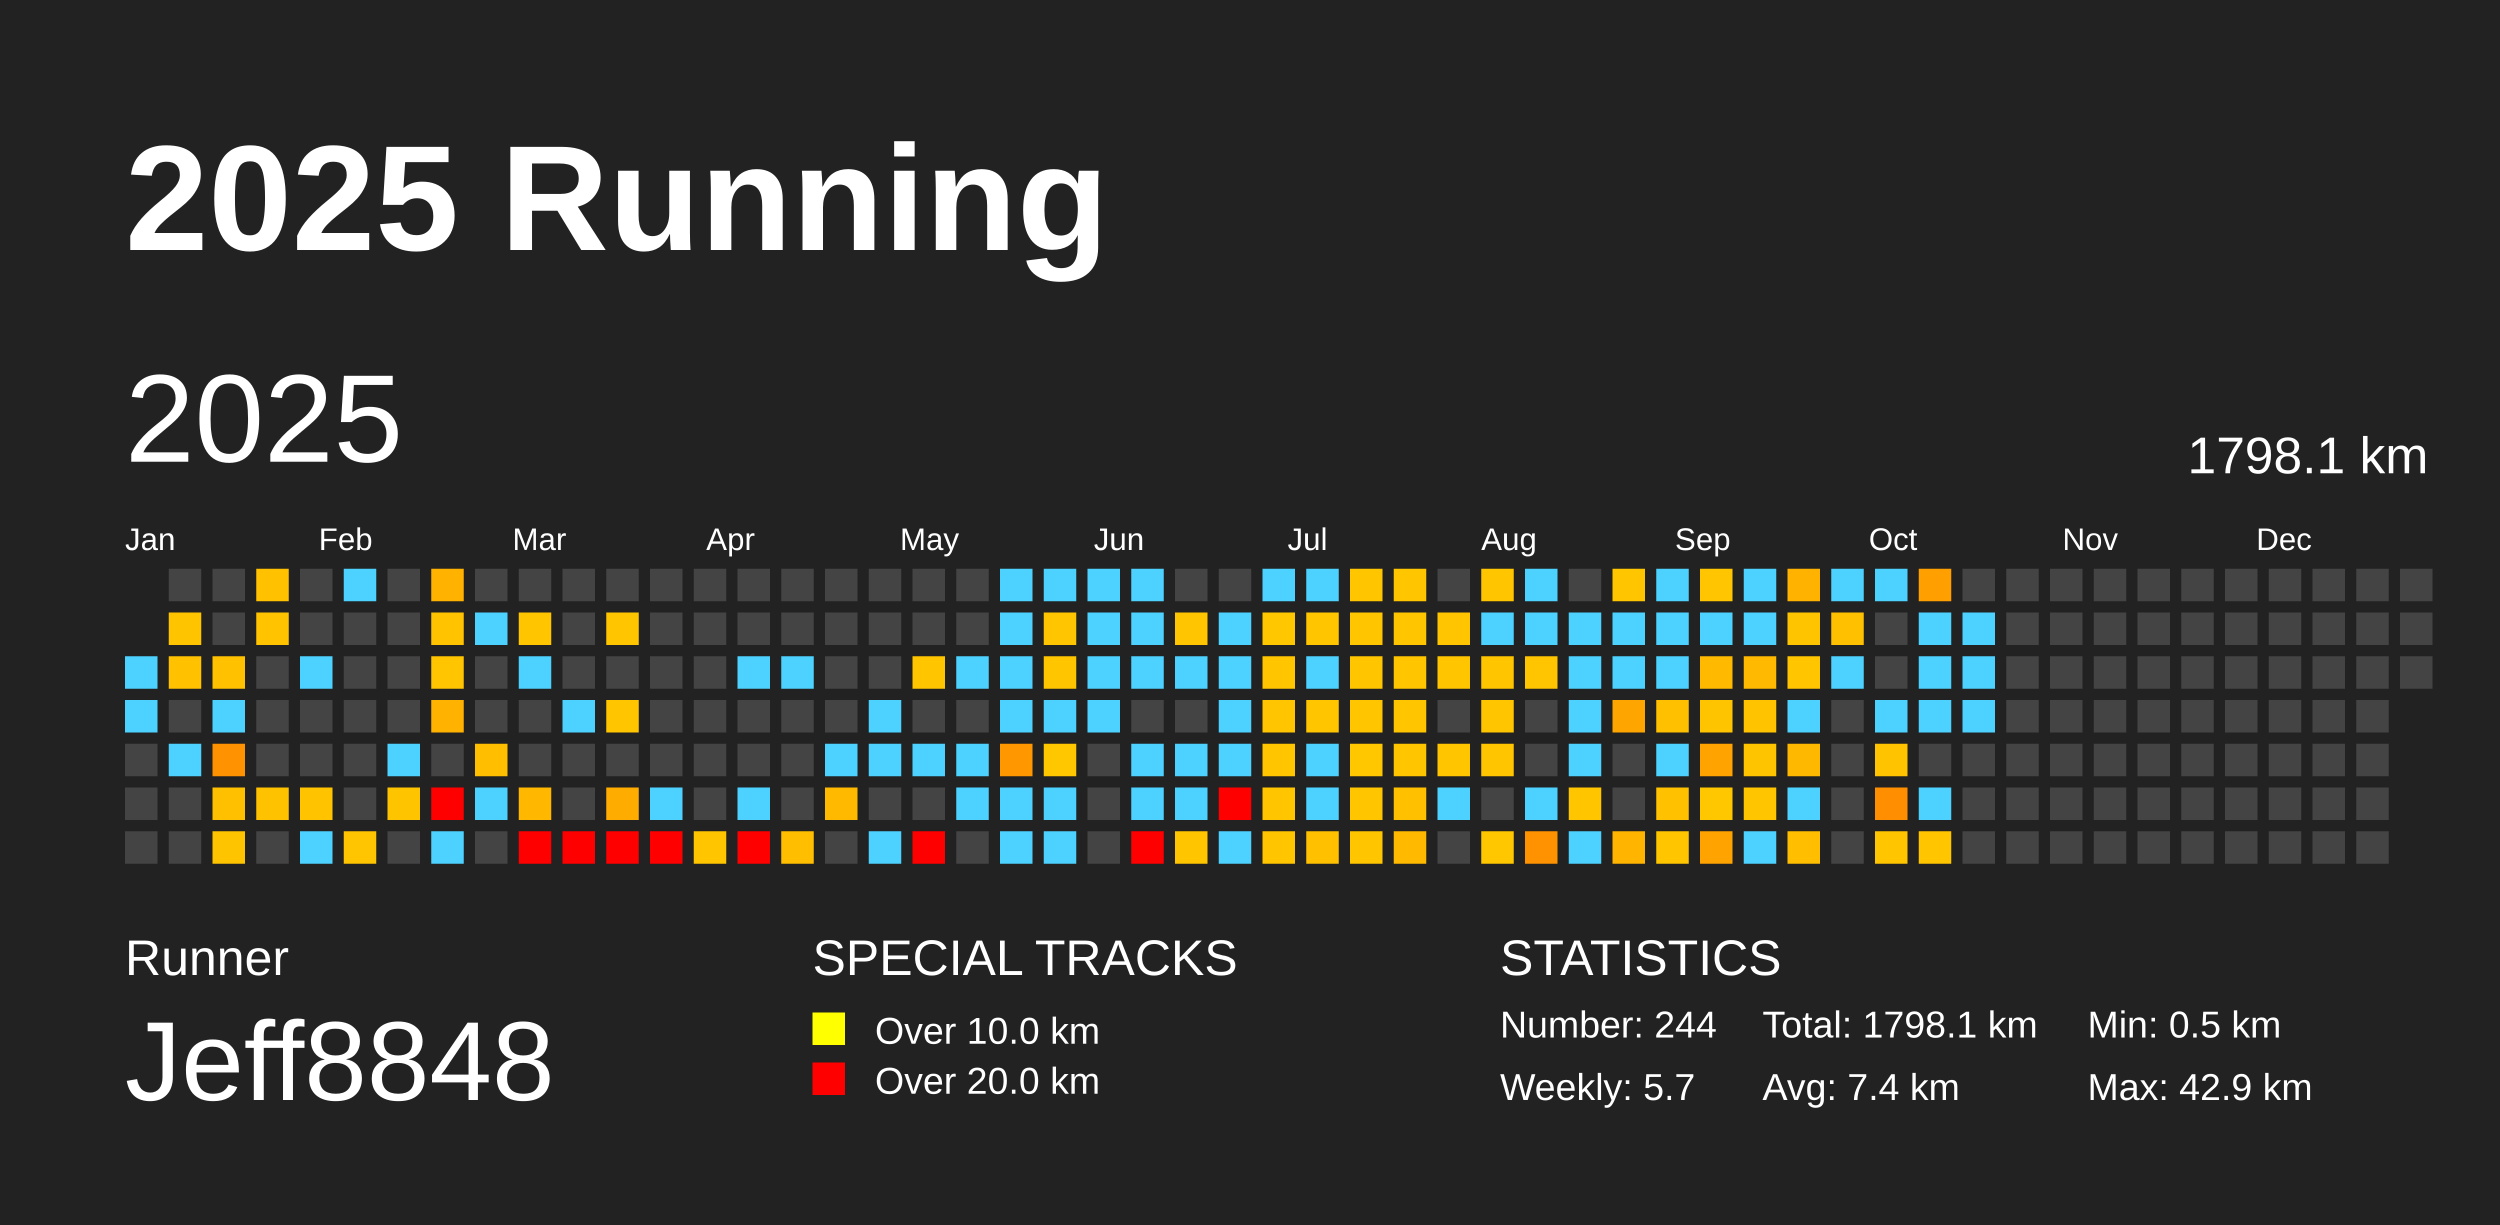
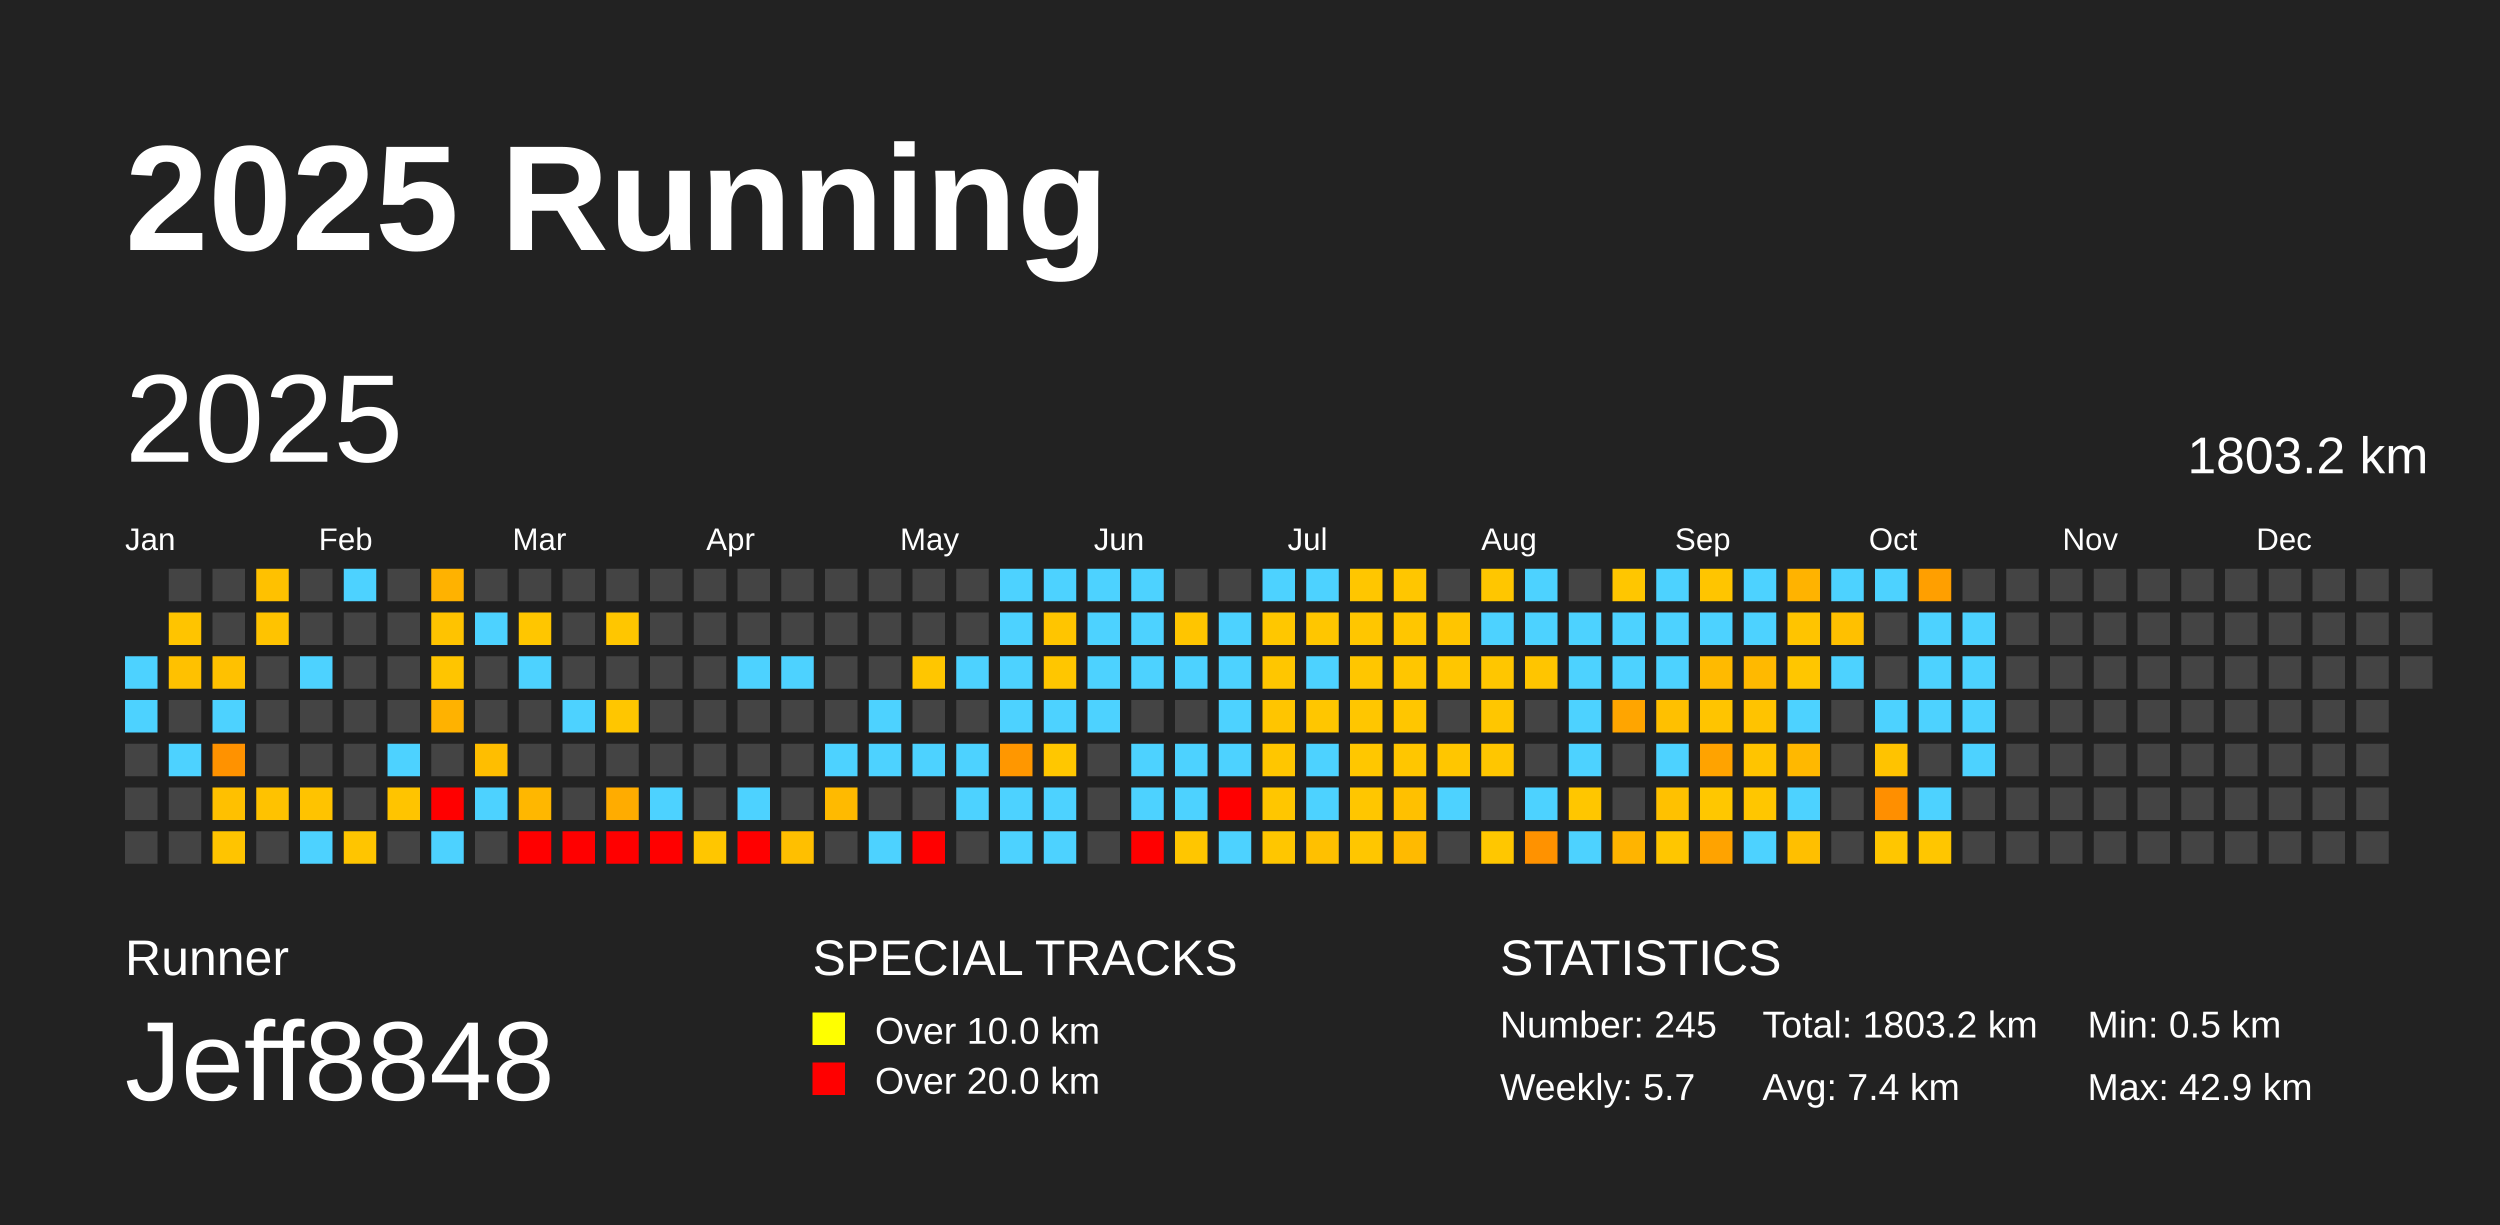
<svg xmlns="http://www.w3.org/2000/svg" baseProfile="full" height="98mm" version="1.1" viewBox="0,0,200,98" width="200mm">
  <defs />
  <rect fill="#222222" height="98" width="200" x="0" y="0" />
  <text fill="#FFFFFF" style="font-size:12px; font-family:Arial; font-weight:bold;" x="10" y="20">2025 Running</text>
  <text fill="#FFFFFF" style="font-size:4px; font-family:Arial" x="10" y="78">Runner</text>
  <text fill="#FFFFFF" style="font-size:9px; font-family:Arial" x="10" y="88">Jeff8848</text>
  <text fill="#FFFFFF" style="font-size:4px; font-family:Arial" x="65" y="78">SPECIAL TRACKS</text>
  <rect fill="yellow" height="2.6" width="2.6" x="65" y="81" />
  <text fill="#FFFFFF" style="font-size:3px; font-family:Arial" x="70" y="83.5">Over 10.0 km</text>
  <rect fill="red" height="2.6" width="2.6" x="65" y="85" />
  <text fill="#FFFFFF" style="font-size:3px; font-family:Arial" x="70" y="87.5">Over 20.0 km</text>
  <text fill="#FFFFFF" style="font-size:4px; font-family:Arial" x="120" y="78">STATISTICS</text>
-   <text fill="#FFFFFF" style="font-size:3px; font-family:Arial" x="120" y="83">Number: 244</text>
+   <text fill="#FFFFFF" style="font-size:3px; font-family:Arial" x="120" y="83">Number: 245</text>
  <text fill="#FFFFFF" style="font-size:3px; font-family:Arial" x="120" y="88">Weekly: 5.7</text>
-   <text fill="#FFFFFF" style="font-size:3px; font-family:Arial" x="141" y="83">Total: 1798.1 km</text>
+   <text fill="#FFFFFF" style="font-size:3px; font-family:Arial" x="141" y="83">Total: 1803.2 km</text>
  <text fill="#FFFFFF" style="font-size:3px; font-family:Arial" x="141" y="88">Avg: 7.4 km</text>
  <text fill="#FFFFFF" style="font-size:3px; font-family:Arial" x="167" y="83">Min: 0.5 km</text>
  <text fill="#FFFFFF" style="font-size:3px; font-family:Arial" x="167" y="88">Max: 42.9 km</text>
  <text dominant-baseline="hanging" fill="#FFFFFF" style="font-size:10.0px; font-family:Arial;" x="10" y="30">2025</text>
-   <text dominant-baseline="hanging" fill="#FFFFFF" style="font-size:4.125px; font-family:Arial;" x="175" y="35">1798.1 km</text>
+   <text dominant-baseline="hanging" fill="#FFFFFF" style="font-size:4.125px; font-family:Arial;" x="175" y="35">1803.2 km</text>
  <text fill="#FFFFFF" style="font-size:2.5px; font-family:Arial" x="10.0" y="44">Jan</text>
  <text fill="#FFFFFF" style="font-size:2.5px; font-family:Arial" x="25.5" y="44">Feb</text>
  <text fill="#FFFFFF" style="font-size:2.5px; font-family:Arial" x="41.0" y="44">Mar</text>
  <text fill="#FFFFFF" style="font-size:2.5px; font-family:Arial" x="56.5" y="44">Apr</text>
  <text fill="#FFFFFF" style="font-size:2.5px; font-family:Arial" x="72.0" y="44">May</text>
  <text fill="#FFFFFF" style="font-size:2.5px; font-family:Arial" x="87.5" y="44">Jun</text>
  <text fill="#FFFFFF" style="font-size:2.5px; font-family:Arial" x="103.0" y="44">Jul</text>
  <text fill="#FFFFFF" style="font-size:2.5px; font-family:Arial" x="118.5" y="44">Aug</text>
  <text fill="#FFFFFF" style="font-size:2.5px; font-family:Arial" x="134.0" y="44">Sep</text>
  <text fill="#FFFFFF" style="font-size:2.5px; font-family:Arial" x="149.5" y="44">Oct</text>
  <text fill="#FFFFFF" style="font-size:2.5px; font-family:Arial" x="165.0" y="44">Nov</text>
  <text fill="#FFFFFF" style="font-size:2.5px; font-family:Arial" x="180.5" y="44">Dec</text>
  <rect fill="#4dd2ff" height="2.6" width="2.6" x="10.0" y="52.5" />
  <rect fill="#4dd2ff" height="2.6" width="2.6" x="10.0" y="56.0" />
  <rect fill="#444444" height="2.6" width="2.6" x="10.0" y="59.5" />
  <rect fill="#444444" height="2.6" width="2.6" x="10.0" y="63.0" />
  <rect fill="#444444" height="2.6" width="2.6" x="10.0" y="66.5" />
  <rect fill="#444444" height="2.6" width="2.6" x="13.5" y="45.5" />
  <rect fill="#ffc400" height="2.6" width="2.6" x="13.5" y="49.0" />
  <rect fill="#ffc100" height="2.6" width="2.6" x="13.5" y="52.5" />
  <rect fill="#444444" height="2.6" width="2.6" x="13.5" y="56.0" />
  <rect fill="#4dd2ff" height="2.6" width="2.6" x="13.5" y="59.5" />
  <rect fill="#444444" height="2.6" width="2.6" x="13.5" y="63.0" />
  <rect fill="#444444" height="2.6" width="2.6" x="13.5" y="66.5" />
  <rect fill="#444444" height="2.6" width="2.6" x="17.0" y="45.5" />
  <rect fill="#444444" height="2.6" width="2.6" x="17.0" y="49.0" />
  <rect fill="#ffc100" height="2.6" width="2.6" x="17.0" y="52.5" />
  <rect fill="#4dd2ff" height="2.6" width="2.6" x="17.0" y="56.0" />
  <rect fill="#ff9200" height="2.6" width="2.6" x="17.0" y="59.5" />
  <rect fill="#ffc000" height="2.6" width="2.6" x="17.0" y="63.0" />
  <rect fill="#ffc400" height="2.6" width="2.6" x="17.0" y="66.5" />
  <rect fill="#ffc100" height="2.6" width="2.6" x="20.5" y="45.5" />
  <rect fill="#ffc300" height="2.6" width="2.6" x="20.5" y="49.0" />
  <rect fill="#444444" height="2.6" width="2.6" x="20.5" y="52.5" />
  <rect fill="#444444" height="2.6" width="2.6" x="20.5" y="56.0" />
  <rect fill="#444444" height="2.6" width="2.6" x="20.5" y="59.5" />
  <rect fill="#ffc200" height="2.6" width="2.6" x="20.5" y="63.0" />
  <rect fill="#444444" height="2.6" width="2.6" x="20.5" y="66.5" />
  <rect fill="#444444" height="2.6" width="2.6" x="24.0" y="45.5" />
  <rect fill="#444444" height="2.6" width="2.6" x="24.0" y="49.0" />
  <rect fill="#4dd2ff" height="2.6" width="2.6" x="24.0" y="52.5" />
  <rect fill="#444444" height="2.6" width="2.6" x="24.0" y="56.0" />
  <rect fill="#444444" height="2.6" width="2.6" x="24.0" y="59.5" />
  <rect fill="#ffc300" height="2.6" width="2.6" x="24.0" y="63.0" />
  <rect fill="#4dd2ff" height="2.6" width="2.6" x="24.0" y="66.5" />
  <rect fill="#4dd2ff" height="2.6" width="2.6" x="27.5" y="45.5" />
  <rect fill="#444444" height="2.6" width="2.6" x="27.5" y="49.0" />
  <rect fill="#444444" height="2.6" width="2.6" x="27.5" y="52.5" />
  <rect fill="#444444" height="2.6" width="2.6" x="27.5" y="56.0" />
  <rect fill="#444444" height="2.6" width="2.6" x="27.5" y="59.5" />
  <rect fill="#444444" height="2.6" width="2.6" x="27.5" y="63.0" />
  <rect fill="#ffc500" height="2.6" width="2.6" x="27.5" y="66.5" />
  <rect fill="#444444" height="2.6" width="2.6" x="31.0" y="45.5" />
  <rect fill="#444444" height="2.6" width="2.6" x="31.0" y="49.0" />
  <rect fill="#444444" height="2.6" width="2.6" x="31.0" y="52.5" />
  <rect fill="#444444" height="2.6" width="2.6" x="31.0" y="56.0" />
  <rect fill="#4dd2ff" height="2.6" width="2.6" x="31.0" y="59.5" />
  <rect fill="#ffc400" height="2.6" width="2.6" x="31.0" y="63.0" />
  <rect fill="#444444" height="2.6" width="2.6" x="31.0" y="66.5" />
  <rect fill="#ffb200" height="2.6" width="2.6" x="34.5" y="45.5" />
  <rect fill="#ffc300" height="2.6" width="2.6" x="34.5" y="49.0" />
  <rect fill="#ffc500" height="2.6" width="2.6" x="34.5" y="52.5" />
  <rect fill="#ffb200" height="2.6" width="2.6" x="34.5" y="56.0" />
  <rect fill="#444444" height="2.6" width="2.6" x="34.5" y="59.5" />
  <rect fill="red" height="2.6" width="2.6" x="34.5" y="63.0" />
  <rect fill="#4dd2ff" height="2.6" width="2.6" x="34.5" y="66.5" />
  <rect fill="#444444" height="2.6" width="2.6" x="38.0" y="45.5" />
  <rect fill="#4dd2ff" height="2.6" width="2.6" x="38.0" y="49.0" />
  <rect fill="#444444" height="2.6" width="2.6" x="38.0" y="52.5" />
  <rect fill="#444444" height="2.6" width="2.6" x="38.0" y="56.0" />
  <rect fill="#ffbe00" height="2.6" width="2.6" x="38.0" y="59.5" />
  <rect fill="#4dd2ff" height="2.6" width="2.6" x="38.0" y="63.0" />
  <rect fill="#444444" height="2.6" width="2.6" x="38.0" y="66.5" />
  <rect fill="#444444" height="2.6" width="2.6" x="41.5" y="45.5" />
  <rect fill="#ffc600" height="2.6" width="2.6" x="41.5" y="49.0" />
  <rect fill="#4dd2ff" height="2.6" width="2.6" x="41.5" y="52.5" />
  <rect fill="#444444" height="2.6" width="2.6" x="41.5" y="56.0" />
  <rect fill="#444444" height="2.6" width="2.6" x="41.5" y="59.5" />
  <rect fill="#ffb700" height="2.6" width="2.6" x="41.5" y="63.0" />
  <rect fill="red" height="2.6" width="2.6" x="41.5" y="66.5" />
  <rect fill="#444444" height="2.6" width="2.6" x="45.0" y="45.5" />
  <rect fill="#444444" height="2.6" width="2.6" x="45.0" y="49.0" />
  <rect fill="#444444" height="2.6" width="2.6" x="45.0" y="52.5" />
  <rect fill="#4dd2ff" height="2.6" width="2.6" x="45.0" y="56.0" />
  <rect fill="#444444" height="2.6" width="2.6" x="45.0" y="59.5" />
  <rect fill="#444444" height="2.6" width="2.6" x="45.0" y="63.0" />
  <rect fill="red" height="2.6" width="2.6" x="45.0" y="66.5" />
  <rect fill="#444444" height="2.6" width="2.6" x="48.5" y="45.5" />
  <rect fill="#ffc600" height="2.6" width="2.6" x="48.5" y="49.0" />
  <rect fill="#444444" height="2.6" width="2.6" x="48.5" y="52.5" />
  <rect fill="#ffc600" height="2.6" width="2.6" x="48.5" y="56.0" />
  <rect fill="#444444" height="2.6" width="2.6" x="48.5" y="59.5" />
  <rect fill="#ffac00" height="2.6" width="2.6" x="48.5" y="63.0" />
  <rect fill="red" height="2.6" width="2.6" x="48.5" y="66.5" />
  <rect fill="#444444" height="2.6" width="2.6" x="52.0" y="45.5" />
  <rect fill="#444444" height="2.6" width="2.6" x="52.0" y="49.0" />
  <rect fill="#444444" height="2.6" width="2.6" x="52.0" y="52.5" />
  <rect fill="#444444" height="2.6" width="2.6" x="52.0" y="56.0" />
  <rect fill="#444444" height="2.6" width="2.6" x="52.0" y="59.5" />
  <rect fill="#4dd2ff" height="2.6" width="2.6" x="52.0" y="63.0" />
  <rect fill="red" height="2.6" width="2.6" x="52.0" y="66.5" />
  <rect fill="#444444" height="2.6" width="2.6" x="55.5" y="45.5" />
  <rect fill="#444444" height="2.6" width="2.6" x="55.5" y="49.0" />
  <rect fill="#444444" height="2.6" width="2.6" x="55.5" y="52.5" />
  <rect fill="#444444" height="2.6" width="2.6" x="55.5" y="56.0" />
  <rect fill="#444444" height="2.6" width="2.6" x="55.5" y="59.5" />
  <rect fill="#444444" height="2.6" width="2.6" x="55.5" y="63.0" />
  <rect fill="#ffc600" height="2.6" width="2.6" x="55.5" y="66.5" />
  <rect fill="#444444" height="2.6" width="2.6" x="59.0" y="45.5" />
  <rect fill="#444444" height="2.6" width="2.6" x="59.0" y="49.0" />
  <rect fill="#4dd2ff" height="2.6" width="2.6" x="59.0" y="52.5" />
  <rect fill="#444444" height="2.6" width="2.6" x="59.0" y="56.0" />
  <rect fill="#444444" height="2.6" width="2.6" x="59.0" y="59.5" />
  <rect fill="#4dd2ff" height="2.6" width="2.6" x="59.0" y="63.0" />
  <rect fill="red" height="2.6" width="2.6" x="59.0" y="66.5" />
  <rect fill="#444444" height="2.6" width="2.6" x="62.5" y="45.5" />
  <rect fill="#444444" height="2.6" width="2.6" x="62.5" y="49.0" />
  <rect fill="#4dd2ff" height="2.6" width="2.6" x="62.5" y="52.5" />
  <rect fill="#444444" height="2.6" width="2.6" x="62.5" y="56.0" />
  <rect fill="#444444" height="2.6" width="2.6" x="62.5" y="59.5" />
  <rect fill="#444444" height="2.6" width="2.6" x="62.5" y="63.0" />
  <rect fill="#ffbf00" height="2.6" width="2.6" x="62.5" y="66.5" />
  <rect fill="#444444" height="2.6" width="2.6" x="66.0" y="45.5" />
  <rect fill="#444444" height="2.6" width="2.6" x="66.0" y="49.0" />
  <rect fill="#444444" height="2.6" width="2.6" x="66.0" y="52.5" />
  <rect fill="#444444" height="2.6" width="2.6" x="66.0" y="56.0" />
  <rect fill="#4dd2ff" height="2.6" width="2.6" x="66.0" y="59.5" />
  <rect fill="#ffba00" height="2.6" width="2.6" x="66.0" y="63.0" />
  <rect fill="#444444" height="2.6" width="2.6" x="66.0" y="66.5" />
  <rect fill="#444444" height="2.6" width="2.6" x="69.5" y="45.5" />
  <rect fill="#444444" height="2.6" width="2.6" x="69.5" y="49.0" />
  <rect fill="#444444" height="2.6" width="2.6" x="69.5" y="52.5" />
  <rect fill="#4dd2ff" height="2.6" width="2.6" x="69.5" y="56.0" />
  <rect fill="#4dd2ff" height="2.6" width="2.6" x="69.5" y="59.5" />
  <rect fill="#444444" height="2.6" width="2.6" x="69.5" y="63.0" />
  <rect fill="#4dd2ff" height="2.6" width="2.6" x="69.5" y="66.5" />
  <rect fill="#444444" height="2.6" width="2.6" x="73.0" y="45.5" />
  <rect fill="#444444" height="2.6" width="2.6" x="73.0" y="49.0" />
  <rect fill="#ffc600" height="2.6" width="2.6" x="73.0" y="52.5" />
  <rect fill="#444444" height="2.6" width="2.6" x="73.0" y="56.0" />
  <rect fill="#4dd2ff" height="2.6" width="2.6" x="73.0" y="59.5" />
  <rect fill="#444444" height="2.6" width="2.6" x="73.0" y="63.0" />
  <rect fill="red" height="2.6" width="2.6" x="73.0" y="66.5" />
  <rect fill="#444444" height="2.6" width="2.6" x="76.5" y="45.5" />
  <rect fill="#444444" height="2.6" width="2.6" x="76.5" y="49.0" />
  <rect fill="#4dd2ff" height="2.6" width="2.6" x="76.5" y="52.5" />
  <rect fill="#444444" height="2.6" width="2.6" x="76.5" y="56.0" />
  <rect fill="#4dd2ff" height="2.6" width="2.6" x="76.5" y="59.5" />
  <rect fill="#4dd2ff" height="2.6" width="2.6" x="76.5" y="63.0" />
  <rect fill="#444444" height="2.6" width="2.6" x="76.5" y="66.5" />
  <rect fill="#4dd2ff" height="2.6" width="2.6" x="80.0" y="45.5" />
  <rect fill="#4dd2ff" height="2.6" width="2.6" x="80.0" y="49.0" />
  <rect fill="#4dd2ff" height="2.6" width="2.6" x="80.0" y="52.5" />
  <rect fill="#4dd2ff" height="2.6" width="2.6" x="80.0" y="56.0" />
  <rect fill="#ff9700" height="2.6" width="2.6" x="80.0" y="59.5" />
  <rect fill="#4dd2ff" height="2.6" width="2.6" x="80.0" y="63.0" />
  <rect fill="#4dd2ff" height="2.6" width="2.6" x="80.0" y="66.5" />
  <rect fill="#4dd2ff" height="2.6" width="2.6" x="83.5" y="45.5" />
  <rect fill="#ffc500" height="2.6" width="2.6" x="83.5" y="49.0" />
  <rect fill="#ffc600" height="2.6" width="2.6" x="83.5" y="52.5" />
  <rect fill="#4dd2ff" height="2.6" width="2.6" x="83.5" y="56.0" />
  <rect fill="#ffc700" height="2.6" width="2.6" x="83.5" y="59.5" />
  <rect fill="#4dd2ff" height="2.6" width="2.6" x="83.5" y="63.0" />
  <rect fill="#4dd2ff" height="2.6" width="2.6" x="83.5" y="66.5" />
  <rect fill="#4dd2ff" height="2.6" width="2.6" x="87.0" y="45.5" />
  <rect fill="#4dd2ff" height="2.6" width="2.6" x="87.0" y="49.0" />
  <rect fill="#4dd2ff" height="2.6" width="2.6" x="87.0" y="52.5" />
  <rect fill="#4dd2ff" height="2.6" width="2.6" x="87.0" y="56.0" />
  <rect fill="#444444" height="2.6" width="2.6" x="87.0" y="59.5" />
  <rect fill="#444444" height="2.6" width="2.6" x="87.0" y="63.0" />
  <rect fill="#444444" height="2.6" width="2.6" x="87.0" y="66.5" />
  <rect fill="#4dd2ff" height="2.6" width="2.6" x="90.5" y="45.5" />
  <rect fill="#4dd2ff" height="2.6" width="2.6" x="90.5" y="49.0" />
  <rect fill="#4dd2ff" height="2.6" width="2.6" x="90.5" y="52.5" />
  <rect fill="#444444" height="2.6" width="2.6" x="90.5" y="56.0" />
  <rect fill="#4dd2ff" height="2.6" width="2.6" x="90.5" y="59.5" />
  <rect fill="#4dd2ff" height="2.6" width="2.6" x="90.5" y="63.0" />
  <rect fill="red" height="2.6" width="2.6" x="90.5" y="66.5" />
  <rect fill="#444444" height="2.6" width="2.6" x="94.0" y="45.5" />
  <rect fill="#ffc500" height="2.6" width="2.6" x="94.0" y="49.0" />
  <rect fill="#4dd2ff" height="2.6" width="2.6" x="94.0" y="52.5" />
  <rect fill="#444444" height="2.6" width="2.6" x="94.0" y="56.0" />
  <rect fill="#4dd2ff" height="2.6" width="2.6" x="94.0" y="59.5" />
  <rect fill="#4dd2ff" height="2.6" width="2.6" x="94.0" y="63.0" />
  <rect fill="#ffc600" height="2.6" width="2.6" x="94.0" y="66.5" />
  <rect fill="#444444" height="2.6" width="2.6" x="97.5" y="45.5" />
  <rect fill="#4dd2ff" height="2.6" width="2.6" x="97.5" y="49.0" />
  <rect fill="#4dd2ff" height="2.6" width="2.6" x="97.5" y="52.5" />
  <rect fill="#4dd2ff" height="2.6" width="2.6" x="97.5" y="56.0" />
  <rect fill="#4dd2ff" height="2.6" width="2.6" x="97.5" y="59.5" />
  <rect fill="red" height="2.6" width="2.6" x="97.5" y="63.0" />
  <rect fill="#4dd2ff" height="2.6" width="2.6" x="97.5" y="66.5" />
  <rect fill="#4dd2ff" height="2.6" width="2.6" x="101.0" y="45.5" />
  <rect fill="#ffc700" height="2.6" width="2.6" x="101.0" y="49.0" />
  <rect fill="#ffc600" height="2.6" width="2.6" x="101.0" y="52.5" />
  <rect fill="#ffc500" height="2.6" width="2.6" x="101.0" y="56.0" />
  <rect fill="#ffc600" height="2.6" width="2.6" x="101.0" y="59.5" />
  <rect fill="#ffc600" height="2.6" width="2.6" x="101.0" y="63.0" />
  <rect fill="#ffc600" height="2.6" width="2.6" x="101.0" y="66.5" />
  <rect fill="#4dd2ff" height="2.6" width="2.6" x="104.5" y="45.5" />
  <rect fill="#ffc600" height="2.6" width="2.6" x="104.5" y="49.0" />
  <rect fill="#4dd2ff" height="2.6" width="2.6" x="104.5" y="52.5" />
  <rect fill="#ffc600" height="2.6" width="2.6" x="104.5" y="56.0" />
  <rect fill="#4dd2ff" height="2.6" width="2.6" x="104.5" y="59.5" />
  <rect fill="#4dd2ff" height="2.6" width="2.6" x="104.5" y="63.0" />
  <rect fill="#ffc000" height="2.6" width="2.6" x="104.5" y="66.5" />
  <rect fill="#ffc600" height="2.6" width="2.6" x="108.0" y="45.5" />
  <rect fill="#ffc600" height="2.6" width="2.6" x="108.0" y="49.0" />
  <rect fill="#ffc600" height="2.6" width="2.6" x="108.0" y="52.5" />
  <rect fill="#ffc600" height="2.6" width="2.6" x="108.0" y="56.0" />
  <rect fill="#ffc700" height="2.6" width="2.6" x="108.0" y="59.5" />
  <rect fill="#ffc600" height="2.6" width="2.6" x="108.0" y="63.0" />
  <rect fill="#ffc600" height="2.6" width="2.6" x="108.0" y="66.5" />
  <rect fill="#ffc600" height="2.6" width="2.6" x="111.5" y="45.5" />
  <rect fill="#ffc600" height="2.6" width="2.6" x="111.5" y="49.0" />
  <rect fill="#ffc600" height="2.6" width="2.6" x="111.5" y="52.5" />
  <rect fill="#ffc600" height="2.6" width="2.6" x="111.5" y="56.0" />
  <rect fill="#ffc600" height="2.6" width="2.6" x="111.5" y="59.5" />
  <rect fill="#ffc000" height="2.6" width="2.6" x="111.5" y="63.0" />
  <rect fill="#ffba00" height="2.6" width="2.6" x="111.5" y="66.5" />
  <rect fill="#444444" height="2.6" width="2.6" x="115.0" y="45.5" />
  <rect fill="#ffc500" height="2.6" width="2.6" x="115.0" y="49.0" />
  <rect fill="#ffc600" height="2.6" width="2.6" x="115.0" y="52.5" />
  <rect fill="#444444" height="2.6" width="2.6" x="115.0" y="56.0" />
  <rect fill="#ffc600" height="2.6" width="2.6" x="115.0" y="59.5" />
  <rect fill="#4dd2ff" height="2.6" width="2.6" x="115.0" y="63.0" />
  <rect fill="#444444" height="2.6" width="2.6" x="115.0" y="66.5" />
  <rect fill="#ffc600" height="2.6" width="2.6" x="118.5" y="45.5" />
  <rect fill="#4dd2ff" height="2.6" width="2.6" x="118.5" y="49.0" />
  <rect fill="#ffc600" height="2.6" width="2.6" x="118.5" y="52.5" />
  <rect fill="#ffc600" height="2.6" width="2.6" x="118.5" y="56.0" />
  <rect fill="#ffc600" height="2.6" width="2.6" x="118.5" y="59.5" />
  <rect fill="#444444" height="2.6" width="2.6" x="118.5" y="63.0" />
  <rect fill="#ffc700" height="2.6" width="2.6" x="118.5" y="66.5" />
  <rect fill="#4dd2ff" height="2.6" width="2.6" x="122.0" y="45.5" />
  <rect fill="#4dd2ff" height="2.6" width="2.6" x="122.0" y="49.0" />
  <rect fill="#ffc500" height="2.6" width="2.6" x="122.0" y="52.5" />
  <rect fill="#444444" height="2.6" width="2.6" x="122.0" y="56.0" />
  <rect fill="#444444" height="2.6" width="2.6" x="122.0" y="59.5" />
  <rect fill="#4dd2ff" height="2.6" width="2.6" x="122.0" y="63.0" />
  <rect fill="#ff9200" height="2.6" width="2.6" x="122.0" y="66.5" />
  <rect fill="#444444" height="2.6" width="2.6" x="125.5" y="45.5" />
  <rect fill="#4dd2ff" height="2.6" width="2.6" x="125.5" y="49.0" />
  <rect fill="#4dd2ff" height="2.6" width="2.6" x="125.5" y="52.5" />
  <rect fill="#4dd2ff" height="2.6" width="2.6" x="125.5" y="56.0" />
  <rect fill="#4dd2ff" height="2.6" width="2.6" x="125.5" y="59.5" />
  <rect fill="#ffc600" height="2.6" width="2.6" x="125.5" y="63.0" />
  <rect fill="#4dd2ff" height="2.6" width="2.6" x="125.5" y="66.5" />
  <rect fill="#ffc600" height="2.6" width="2.6" x="129.0" y="45.5" />
  <rect fill="#4dd2ff" height="2.6" width="2.6" x="129.0" y="49.0" />
  <rect fill="#4dd2ff" height="2.6" width="2.6" x="129.0" y="52.5" />
  <rect fill="#ffa500" height="2.6" width="2.6" x="129.0" y="56.0" />
  <rect fill="#444444" height="2.6" width="2.6" x="129.0" y="59.5" />
  <rect fill="#444444" height="2.6" width="2.6" x="129.0" y="63.0" />
  <rect fill="#ffb400" height="2.6" width="2.6" x="129.0" y="66.5" />
  <rect fill="#4dd2ff" height="2.6" width="2.6" x="132.5" y="45.5" />
  <rect fill="#4dd2ff" height="2.6" width="2.6" x="132.5" y="49.0" />
  <rect fill="#4dd2ff" height="2.6" width="2.6" x="132.5" y="52.5" />
  <rect fill="#ffc000" height="2.6" width="2.6" x="132.5" y="56.0" />
  <rect fill="#4dd2ff" height="2.6" width="2.6" x="132.5" y="59.5" />
  <rect fill="#ffc100" height="2.6" width="2.6" x="132.5" y="63.0" />
  <rect fill="#ffc600" height="2.6" width="2.6" x="132.5" y="66.5" />
  <rect fill="#ffc500" height="2.6" width="2.6" x="136.0" y="45.5" />
  <rect fill="#4dd2ff" height="2.6" width="2.6" x="136.0" y="49.0" />
  <rect fill="#ffba00" height="2.6" width="2.6" x="136.0" y="52.5" />
  <rect fill="#ffc400" height="2.6" width="2.6" x="136.0" y="56.0" />
  <rect fill="#ffa300" height="2.6" width="2.6" x="136.0" y="59.5" />
  <rect fill="#ffc700" height="2.6" width="2.6" x="136.0" y="63.0" />
  <rect fill="#ffa300" height="2.6" width="2.6" x="136.0" y="66.5" />
  <rect fill="#4dd2ff" height="2.6" width="2.6" x="139.5" y="45.5" />
  <rect fill="#4dd2ff" height="2.6" width="2.6" x="139.5" y="49.0" />
  <rect fill="#ffb900" height="2.6" width="2.6" x="139.5" y="52.5" />
  <rect fill="#ffc300" height="2.6" width="2.6" x="139.5" y="56.0" />
  <rect fill="#ffc400" height="2.6" width="2.6" x="139.5" y="59.5" />
  <rect fill="#ffc600" height="2.6" width="2.6" x="139.5" y="63.0" />
  <rect fill="#4dd2ff" height="2.6" width="2.6" x="139.5" y="66.5" />
  <rect fill="#ffb300" height="2.6" width="2.6" x="143.0" y="45.5" />
  <rect fill="#ffc400" height="2.6" width="2.6" x="143.0" y="49.0" />
  <rect fill="#ffc600" height="2.6" width="2.6" x="143.0" y="52.5" />
  <rect fill="#4dd2ff" height="2.6" width="2.6" x="143.0" y="56.0" />
  <rect fill="#ffb800" height="2.6" width="2.6" x="143.0" y="59.5" />
  <rect fill="#4dd2ff" height="2.6" width="2.6" x="143.0" y="63.0" />
  <rect fill="#ffbf00" height="2.6" width="2.6" x="143.0" y="66.5" />
  <rect fill="#4dd2ff" height="2.6" width="2.6" x="146.5" y="45.5" />
  <rect fill="#ffc000" height="2.6" width="2.6" x="146.5" y="49.0" />
  <rect fill="#4dd2ff" height="2.6" width="2.6" x="146.5" y="52.5" />
  <rect fill="#444444" height="2.6" width="2.6" x="146.5" y="56.0" />
  <rect fill="#444444" height="2.6" width="2.6" x="146.5" y="59.5" />
  <rect fill="#444444" height="2.6" width="2.6" x="146.5" y="63.0" />
  <rect fill="#444444" height="2.6" width="2.6" x="146.5" y="66.5" />
  <rect fill="#4dd2ff" height="2.6" width="2.6" x="150.0" y="45.5" />
  <rect fill="#444444" height="2.6" width="2.6" x="150.0" y="49.0" />
  <rect fill="#444444" height="2.6" width="2.6" x="150.0" y="52.5" />
  <rect fill="#4dd2ff" height="2.6" width="2.6" x="150.0" y="56.0" />
  <rect fill="#ffc300" height="2.6" width="2.6" x="150.0" y="59.5" />
  <rect fill="#ff8f00" height="2.6" width="2.6" x="150.0" y="63.0" />
  <rect fill="#ffc600" height="2.6" width="2.6" x="150.0" y="66.5" />
  <rect fill="#ff9f00" height="2.6" width="2.6" x="153.5" y="45.5" />
  <rect fill="#4dd2ff" height="2.6" width="2.6" x="153.5" y="49.0" />
  <rect fill="#4dd2ff" height="2.6" width="2.6" x="153.5" y="52.5" />
  <rect fill="#4dd2ff" height="2.6" width="2.6" x="153.5" y="56.0" />
  <rect fill="#444444" height="2.6" width="2.6" x="153.5" y="59.5" />
  <rect fill="#4dd2ff" height="2.6" width="2.6" x="153.5" y="63.0" />
  <rect fill="#ffc600" height="2.6" width="2.6" x="153.5" y="66.5" />
  <rect fill="#444444" height="2.6" width="2.6" x="157.0" y="45.5" />
  <rect fill="#4dd2ff" height="2.6" width="2.6" x="157.0" y="49.0" />
  <rect fill="#4dd2ff" height="2.6" width="2.6" x="157.0" y="52.5" />
  <rect fill="#4dd2ff" height="2.6" width="2.6" x="157.0" y="56.0" />
-   <rect fill="#444444" height="2.6" width="2.6" x="157.0" y="59.5" />
+   <rect fill="#4dd2ff" height="2.6" width="2.6" x="157.0" y="59.5" />
  <rect fill="#444444" height="2.6" width="2.6" x="157.0" y="63.0" />
  <rect fill="#444444" height="2.6" width="2.6" x="157.0" y="66.5" />
  <rect fill="#444444" height="2.6" width="2.6" x="160.5" y="45.5" />
  <rect fill="#444444" height="2.6" width="2.6" x="160.5" y="49.0" />
  <rect fill="#444444" height="2.6" width="2.6" x="160.5" y="52.5" />
  <rect fill="#444444" height="2.6" width="2.6" x="160.5" y="56.0" />
  <rect fill="#444444" height="2.6" width="2.6" x="160.5" y="59.5" />
  <rect fill="#444444" height="2.6" width="2.6" x="160.5" y="63.0" />
  <rect fill="#444444" height="2.6" width="2.6" x="160.5" y="66.5" />
  <rect fill="#444444" height="2.6" width="2.6" x="164.0" y="45.5" />
  <rect fill="#444444" height="2.6" width="2.6" x="164.0" y="49.0" />
  <rect fill="#444444" height="2.6" width="2.6" x="164.0" y="52.5" />
  <rect fill="#444444" height="2.6" width="2.6" x="164.0" y="56.0" />
  <rect fill="#444444" height="2.6" width="2.6" x="164.0" y="59.5" />
  <rect fill="#444444" height="2.6" width="2.6" x="164.0" y="63.0" />
  <rect fill="#444444" height="2.6" width="2.6" x="164.0" y="66.5" />
  <rect fill="#444444" height="2.6" width="2.6" x="167.5" y="45.5" />
  <rect fill="#444444" height="2.6" width="2.6" x="167.5" y="49.0" />
  <rect fill="#444444" height="2.6" width="2.6" x="167.5" y="52.5" />
  <rect fill="#444444" height="2.6" width="2.6" x="167.5" y="56.0" />
  <rect fill="#444444" height="2.6" width="2.6" x="167.5" y="59.5" />
  <rect fill="#444444" height="2.6" width="2.6" x="167.5" y="63.0" />
  <rect fill="#444444" height="2.6" width="2.6" x="167.5" y="66.5" />
  <rect fill="#444444" height="2.6" width="2.6" x="171.0" y="45.5" />
  <rect fill="#444444" height="2.6" width="2.6" x="171.0" y="49.0" />
  <rect fill="#444444" height="2.6" width="2.6" x="171.0" y="52.5" />
  <rect fill="#444444" height="2.6" width="2.6" x="171.0" y="56.0" />
  <rect fill="#444444" height="2.6" width="2.6" x="171.0" y="59.5" />
  <rect fill="#444444" height="2.6" width="2.6" x="171.0" y="63.0" />
  <rect fill="#444444" height="2.6" width="2.6" x="171.0" y="66.5" />
  <rect fill="#444444" height="2.6" width="2.6" x="174.5" y="45.5" />
  <rect fill="#444444" height="2.6" width="2.6" x="174.5" y="49.0" />
  <rect fill="#444444" height="2.6" width="2.6" x="174.5" y="52.5" />
  <rect fill="#444444" height="2.6" width="2.6" x="174.5" y="56.0" />
  <rect fill="#444444" height="2.6" width="2.6" x="174.5" y="59.5" />
  <rect fill="#444444" height="2.6" width="2.6" x="174.5" y="63.0" />
  <rect fill="#444444" height="2.6" width="2.6" x="174.5" y="66.5" />
  <rect fill="#444444" height="2.6" width="2.6" x="178.0" y="45.5" />
  <rect fill="#444444" height="2.6" width="2.6" x="178.0" y="49.0" />
  <rect fill="#444444" height="2.6" width="2.6" x="178.0" y="52.5" />
  <rect fill="#444444" height="2.6" width="2.6" x="178.0" y="56.0" />
  <rect fill="#444444" height="2.6" width="2.6" x="178.0" y="59.5" />
  <rect fill="#444444" height="2.6" width="2.6" x="178.0" y="63.0" />
  <rect fill="#444444" height="2.6" width="2.6" x="178.0" y="66.5" />
  <rect fill="#444444" height="2.6" width="2.6" x="181.5" y="45.5" />
  <rect fill="#444444" height="2.6" width="2.6" x="181.5" y="49.0" />
  <rect fill="#444444" height="2.6" width="2.6" x="181.5" y="52.5" />
  <rect fill="#444444" height="2.6" width="2.6" x="181.5" y="56.0" />
  <rect fill="#444444" height="2.6" width="2.6" x="181.5" y="59.5" />
  <rect fill="#444444" height="2.6" width="2.6" x="181.5" y="63.0" />
  <rect fill="#444444" height="2.6" width="2.6" x="181.5" y="66.5" />
  <rect fill="#444444" height="2.6" width="2.6" x="185.0" y="45.5" />
  <rect fill="#444444" height="2.6" width="2.6" x="185.0" y="49.0" />
  <rect fill="#444444" height="2.6" width="2.6" x="185.0" y="52.5" />
  <rect fill="#444444" height="2.6" width="2.6" x="185.0" y="56.0" />
  <rect fill="#444444" height="2.6" width="2.6" x="185.0" y="59.5" />
  <rect fill="#444444" height="2.6" width="2.6" x="185.0" y="63.0" />
  <rect fill="#444444" height="2.6" width="2.6" x="185.0" y="66.5" />
  <rect fill="#444444" height="2.6" width="2.6" x="188.5" y="45.5" />
  <rect fill="#444444" height="2.6" width="2.6" x="188.5" y="49.0" />
  <rect fill="#444444" height="2.6" width="2.6" x="188.5" y="52.5" />
  <rect fill="#444444" height="2.6" width="2.6" x="188.5" y="56.0" />
  <rect fill="#444444" height="2.6" width="2.6" x="188.5" y="59.5" />
  <rect fill="#444444" height="2.6" width="2.6" x="188.5" y="63.0" />
  <rect fill="#444444" height="2.6" width="2.6" x="188.5" y="66.5" />
  <rect fill="#444444" height="2.6" width="2.6" x="192.0" y="45.5" />
  <rect fill="#444444" height="2.6" width="2.6" x="192.0" y="49.0" />
  <rect fill="#444444" height="2.6" width="2.6" x="192.0" y="52.5" />
</svg>
